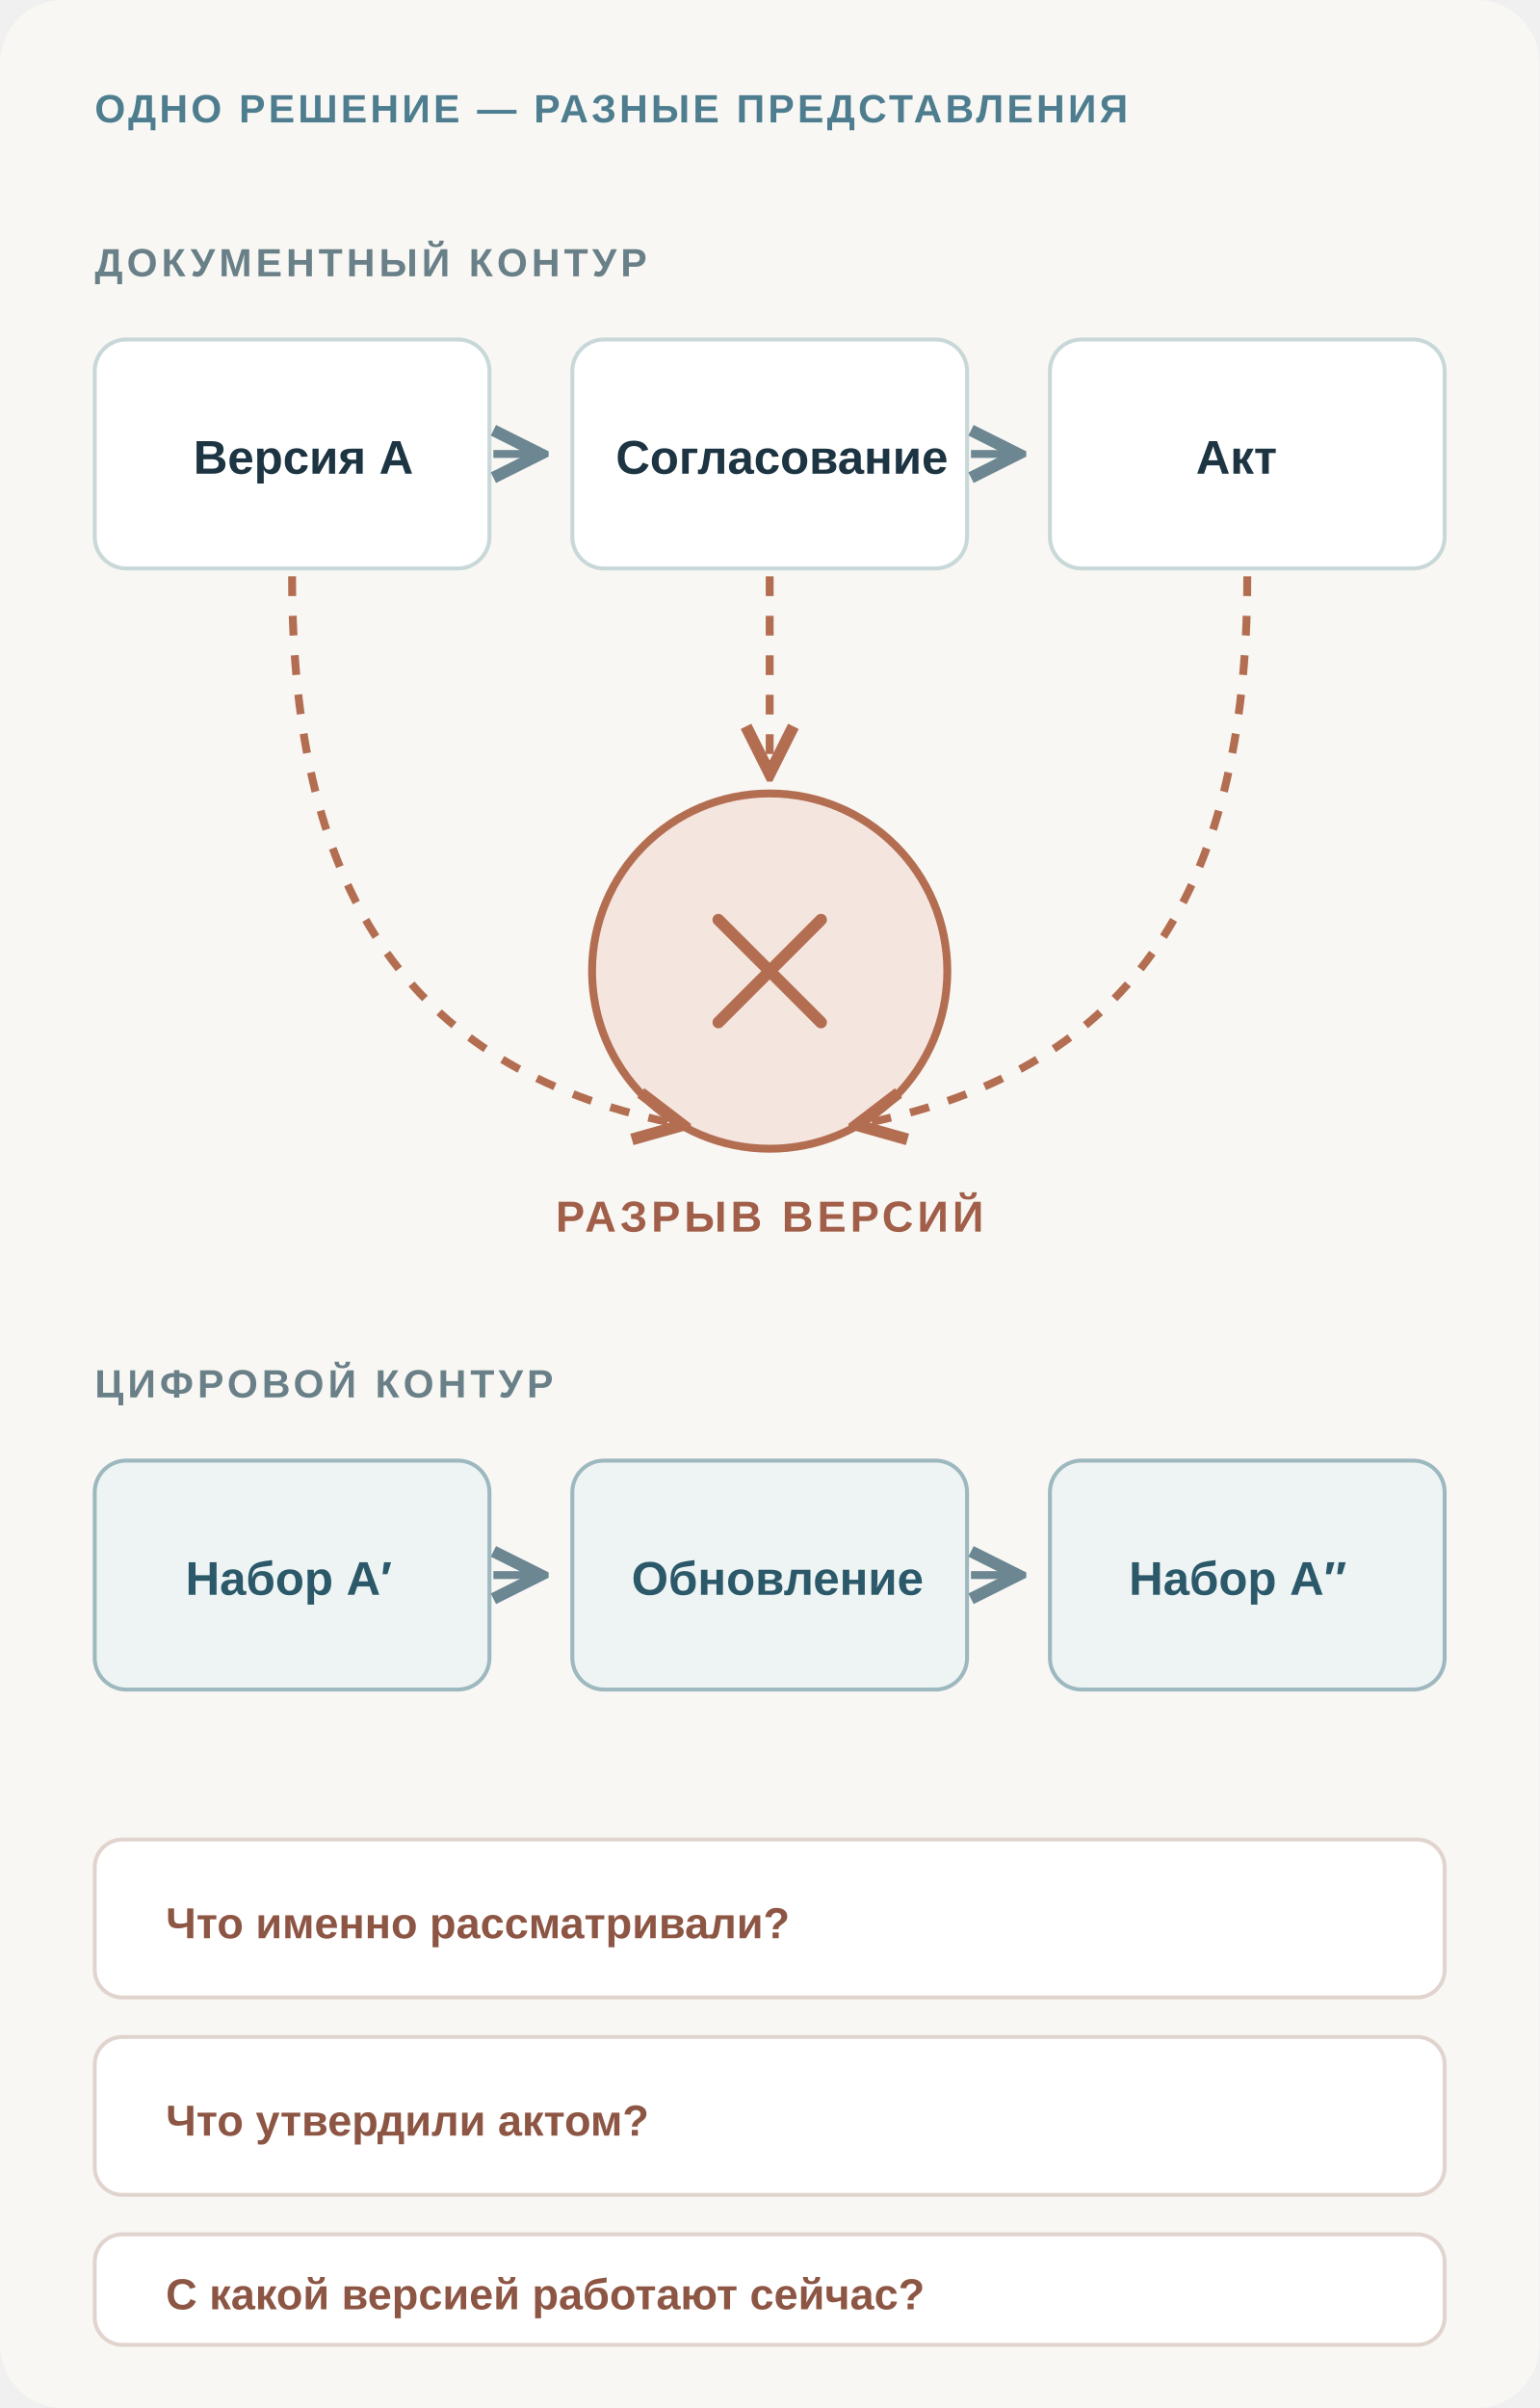
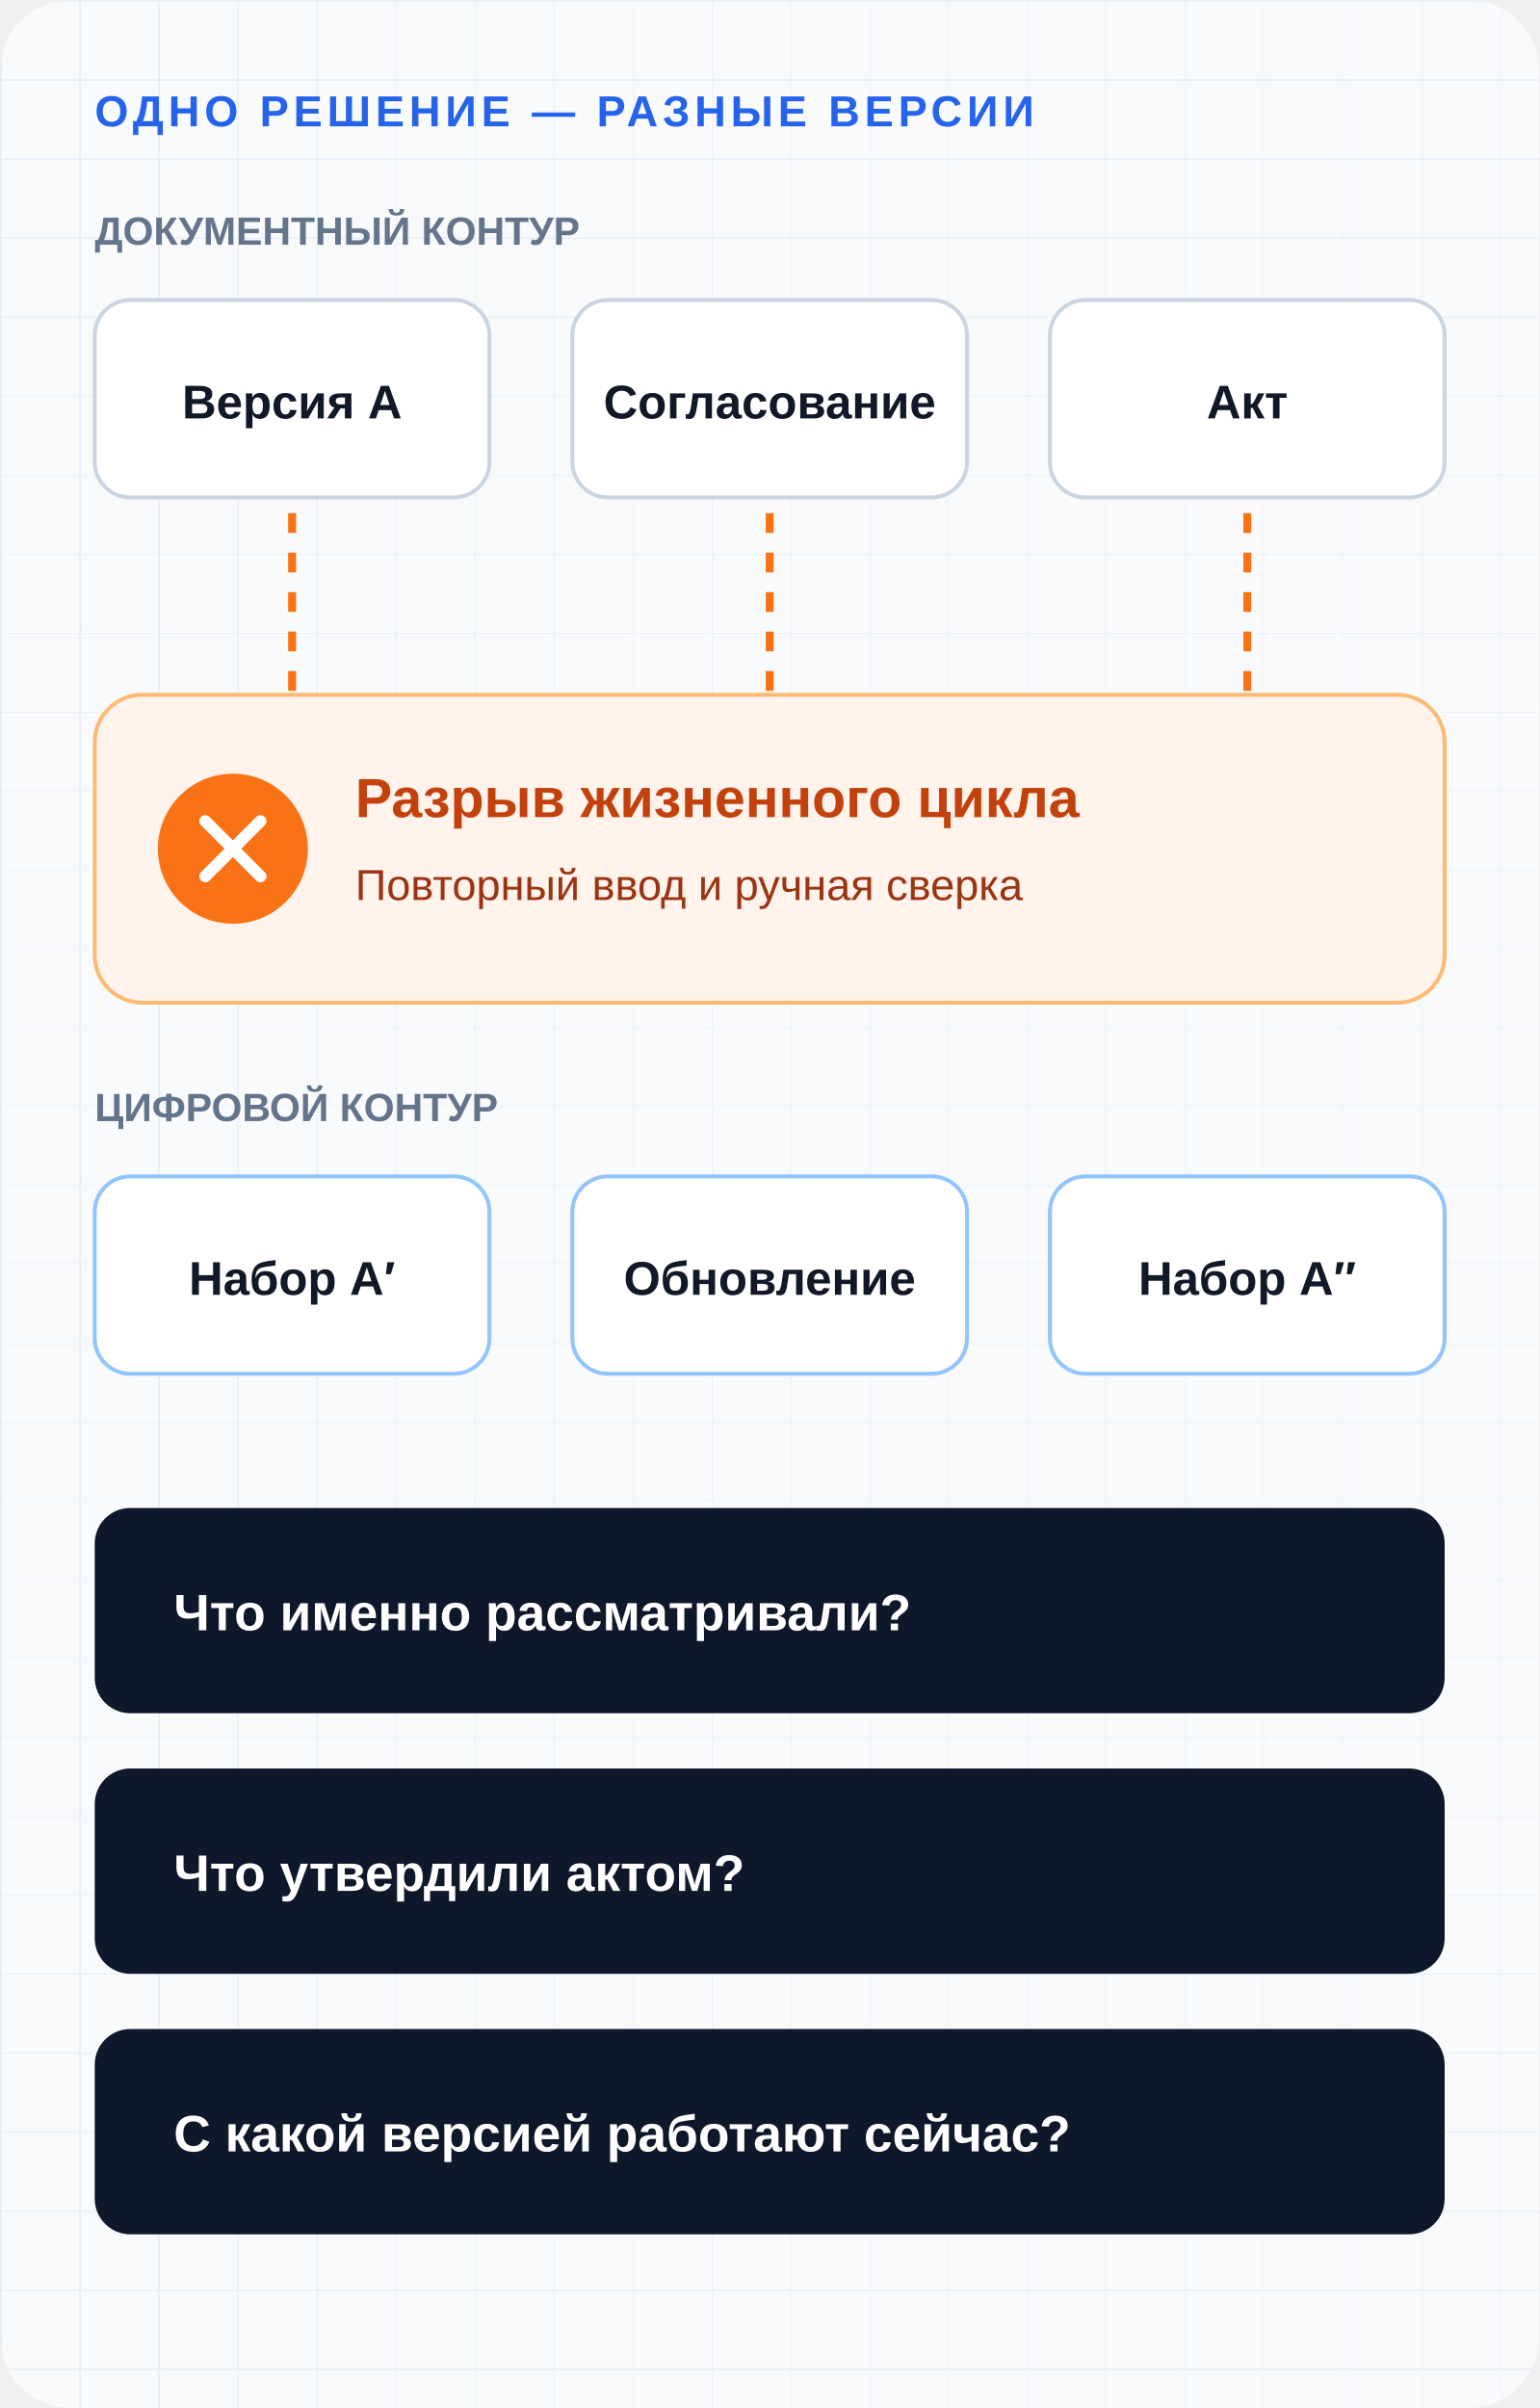
<svg xmlns="http://www.w3.org/2000/svg" width="390" height="610" viewBox="0 0 390 610" role="img" aria-labelledby="title desc">
  <defs>
-     <marker id="a" markerWidth="8" markerHeight="8" refX="7" refY="4" orient="auto">
-       <path d="M1 1l6 3-6 3" fill="none" stroke="#6C8792" stroke-width="1.5" />
-     </marker>
-     <marker id="w" markerWidth="8" markerHeight="8" refX="7" refY="4" orient="auto">
-       <path d="M1 1l6 3-6 3" fill="none" stroke="#B36E52" stroke-width="1.5" />
-     </marker>
+     <pattern id="g" width="20" height="20" patternUnits="userSpaceOnUse">
+       <path d="M20 0H0V20" fill="none" stroke="#E8EDF5" />
+     </pattern>
  </defs>
-   <rect width="390" height="610" rx="16" fill="#F8F7F3" />
-   <g font-family="Arial,Helvetica,sans-serif">
-     <text x="24" y="31" fill="#4D7D8F" font-size="10" font-weight="700" letter-spacing=".8">ОДНО РЕШЕНИЕ — РАЗНЫЕ ПРЕДСТАВЛЕНИЯ</text>
-     <text x="24" y="70" fill="#6A8088" font-size="10" font-weight="700" letter-spacing="1">ДОКУМЕНТНЫЙ КОНТУР</text>
-     <g fill="#fff" stroke="#C8D8D8">
-       <rect x="24" y="86" width="100" height="58" rx="8" />
-       <rect x="145" y="86" width="100" height="58" rx="8" />
-       <rect x="266" y="86" width="100" height="58" rx="8" />
+   <rect width="390" height="610" rx="18" fill="#F8FAFC" />
+   <rect width="390" height="610" rx="18" fill="url(#g)" />
+   <g font-family="Arial,sans-serif">
+     <text x="24" y="32" fill="#2563EB" font-size="11" font-weight="700" letter-spacing="1.2">ОДНО РЕШЕНИЕ — РАЗНЫЕ ВЕРСИИ</text>
+     <text x="24" y="62" fill="#64748B" font-size="10" font-weight="700">ДОКУМЕНТНЫЙ КОНТУР</text>
+     <g fill="#FFF" stroke="#CBD5E1">
+       <rect x="24" y="76" width="100" height="50" rx="9" />
+       <rect x="145" y="76" width="100" height="50" rx="9" />
+       <rect x="266" y="76" width="100" height="50" rx="9" />
    </g>
-     <g fill="#1D3442" font-size="12" font-weight="700">
-       <text x="49" y="120">Версия A</text>
-       <text x="156" y="120">Согласование</text>
-       <text x="303" y="120">Акт</text>
+     <g fill="#111827" font-size="12" font-weight="700" text-anchor="middle">
+       <text x="74" y="106">Версия A</text>
+       <text x="195" y="106">Согласование</text>
+       <text x="316" y="106">Акт</text>
    </g>
-     <g fill="none" stroke="#6C8792" stroke-width="2" marker-end="url(#a)">
-       <path d="M125 115h12" />
-       <path d="M246 115h12" />
+     <g stroke="#F97316" stroke-width="2" stroke-dasharray="5 5">
+       <path d="M74 130v64" />
+       <path d="M195 130v64" />
+       <path d="M316 130v64" />
    </g>
-     <g transform="translate(125 196)">
-       <circle cx="70" cy="50" r="45" fill="#F4E5DF" stroke="#B36E52" stroke-width="2" />
-       <path d="M57 37l26 26m0-26L57 63" stroke="#B36E52" stroke-width="3" stroke-linecap="round" />
-       <text x="70" y="116" text-anchor="middle" fill="#A15E48" font-size="11" font-weight="700" letter-spacing="1">РАЗРЫВ ВЕРСИЙ</text>
+     <rect x="24" y="176" width="342" height="78" rx="12" fill="#FFF3EB" stroke="#FDBA74" />
+     <circle cx="59" cy="215" r="19" fill="#F97316" />
+     <path d="M52 208l14 14m0-14l-14 14" stroke="#FFF" stroke-width="3" stroke-linecap="round" />
+     <text x="90" y="207" fill="#C2410C" font-size="14" font-weight="700">Разрыв жизненного цикла</text>
+     <text x="90" y="228" fill="#9A3412" font-size="11">Повторный ввод и ручная сверка</text>
+     <text x="24" y="284" fill="#64748B" font-size="10" font-weight="700">ЦИФРОВОЙ КОНТУР</text>
+     <g fill="#FFF" stroke="#93C5FD">
+       <rect x="24" y="298" width="100" height="50" rx="9" />
+       <rect x="145" y="298" width="100" height="50" rx="9" />
+       <rect x="266" y="298" width="100" height="50" rx="9" />
    </g>
-     <g fill="none" stroke="#B36E52" stroke-width="2" stroke-dasharray="5 5" marker-end="url(#w)">
-       <path d="M74 146c0 82 31 126 99 139" />
-       <path d="M195 146v50" />
-       <path d="M316 146c0 82-31 126-99 139" />
+     <g fill="#111827" font-size="12" font-weight="700" text-anchor="middle">
+       <text x="74" y="328">Набор A′</text>
+       <text x="195" y="328">Обновление</text>
+       <text x="316" y="328">Набор A″</text>
    </g>
-     <text x="24" y="354" fill="#6A8088" font-size="10" font-weight="700" letter-spacing="1">ЦИФРОВОЙ КОНТУР</text>
-     <g fill="#EEF4F3" stroke="#9DB8BF">
-       <rect x="24" y="370" width="100" height="58" rx="8" />
-       <rect x="145" y="370" width="100" height="58" rx="8" />
-       <rect x="266" y="370" width="100" height="58" rx="8" />
+     <g fill="#0F172A">
+       <rect x="24" y="382" width="342" height="52" rx="9" />
+       <rect x="24" y="448" width="342" height="52" rx="9" />
+       <rect x="24" y="514" width="342" height="52" rx="9" />
    </g>
-     <g fill="#2B596A" font-size="12" font-weight="700">
-       <text x="47" y="404">Набор A′</text>
-       <text x="160" y="404">Обновление</text>
-       <text x="286" y="404">Набор A″</text>
-     </g>
-     <g fill="none" stroke="#6C8792" stroke-width="2" marker-end="url(#a)">
-       <path d="M125 399h12" />
-       <path d="M246 399h12" />
-     </g>
-     <g fill="#fff" stroke="#E1D4CE">
-       <rect x="24" y="466" width="342" height="40" rx="7" />
-       <rect x="24" y="516" width="342" height="40" rx="7" />
-       <rect x="24" y="566" width="342" height="28" rx="7" />
-     </g>
-     <g fill="#8D5644" font-size="11" font-weight="700">
-       <text x="42" y="491">Что именно рассматривали?</text>
-       <text x="42" y="541">Что утвердили актом?</text>
-       <text x="42" y="585">С какой версией работают сейчас?</text>
+     <g fill="#FFF" font-size="13" font-weight="700">
+       <text x="44" y="413">Что именно рассматривали?</text>
+       <text x="44" y="479">Что утвердили актом?</text>
+       <text x="44" y="545">С какой версией работают сейчас?</text>
    </g>
  </g>
</svg>
